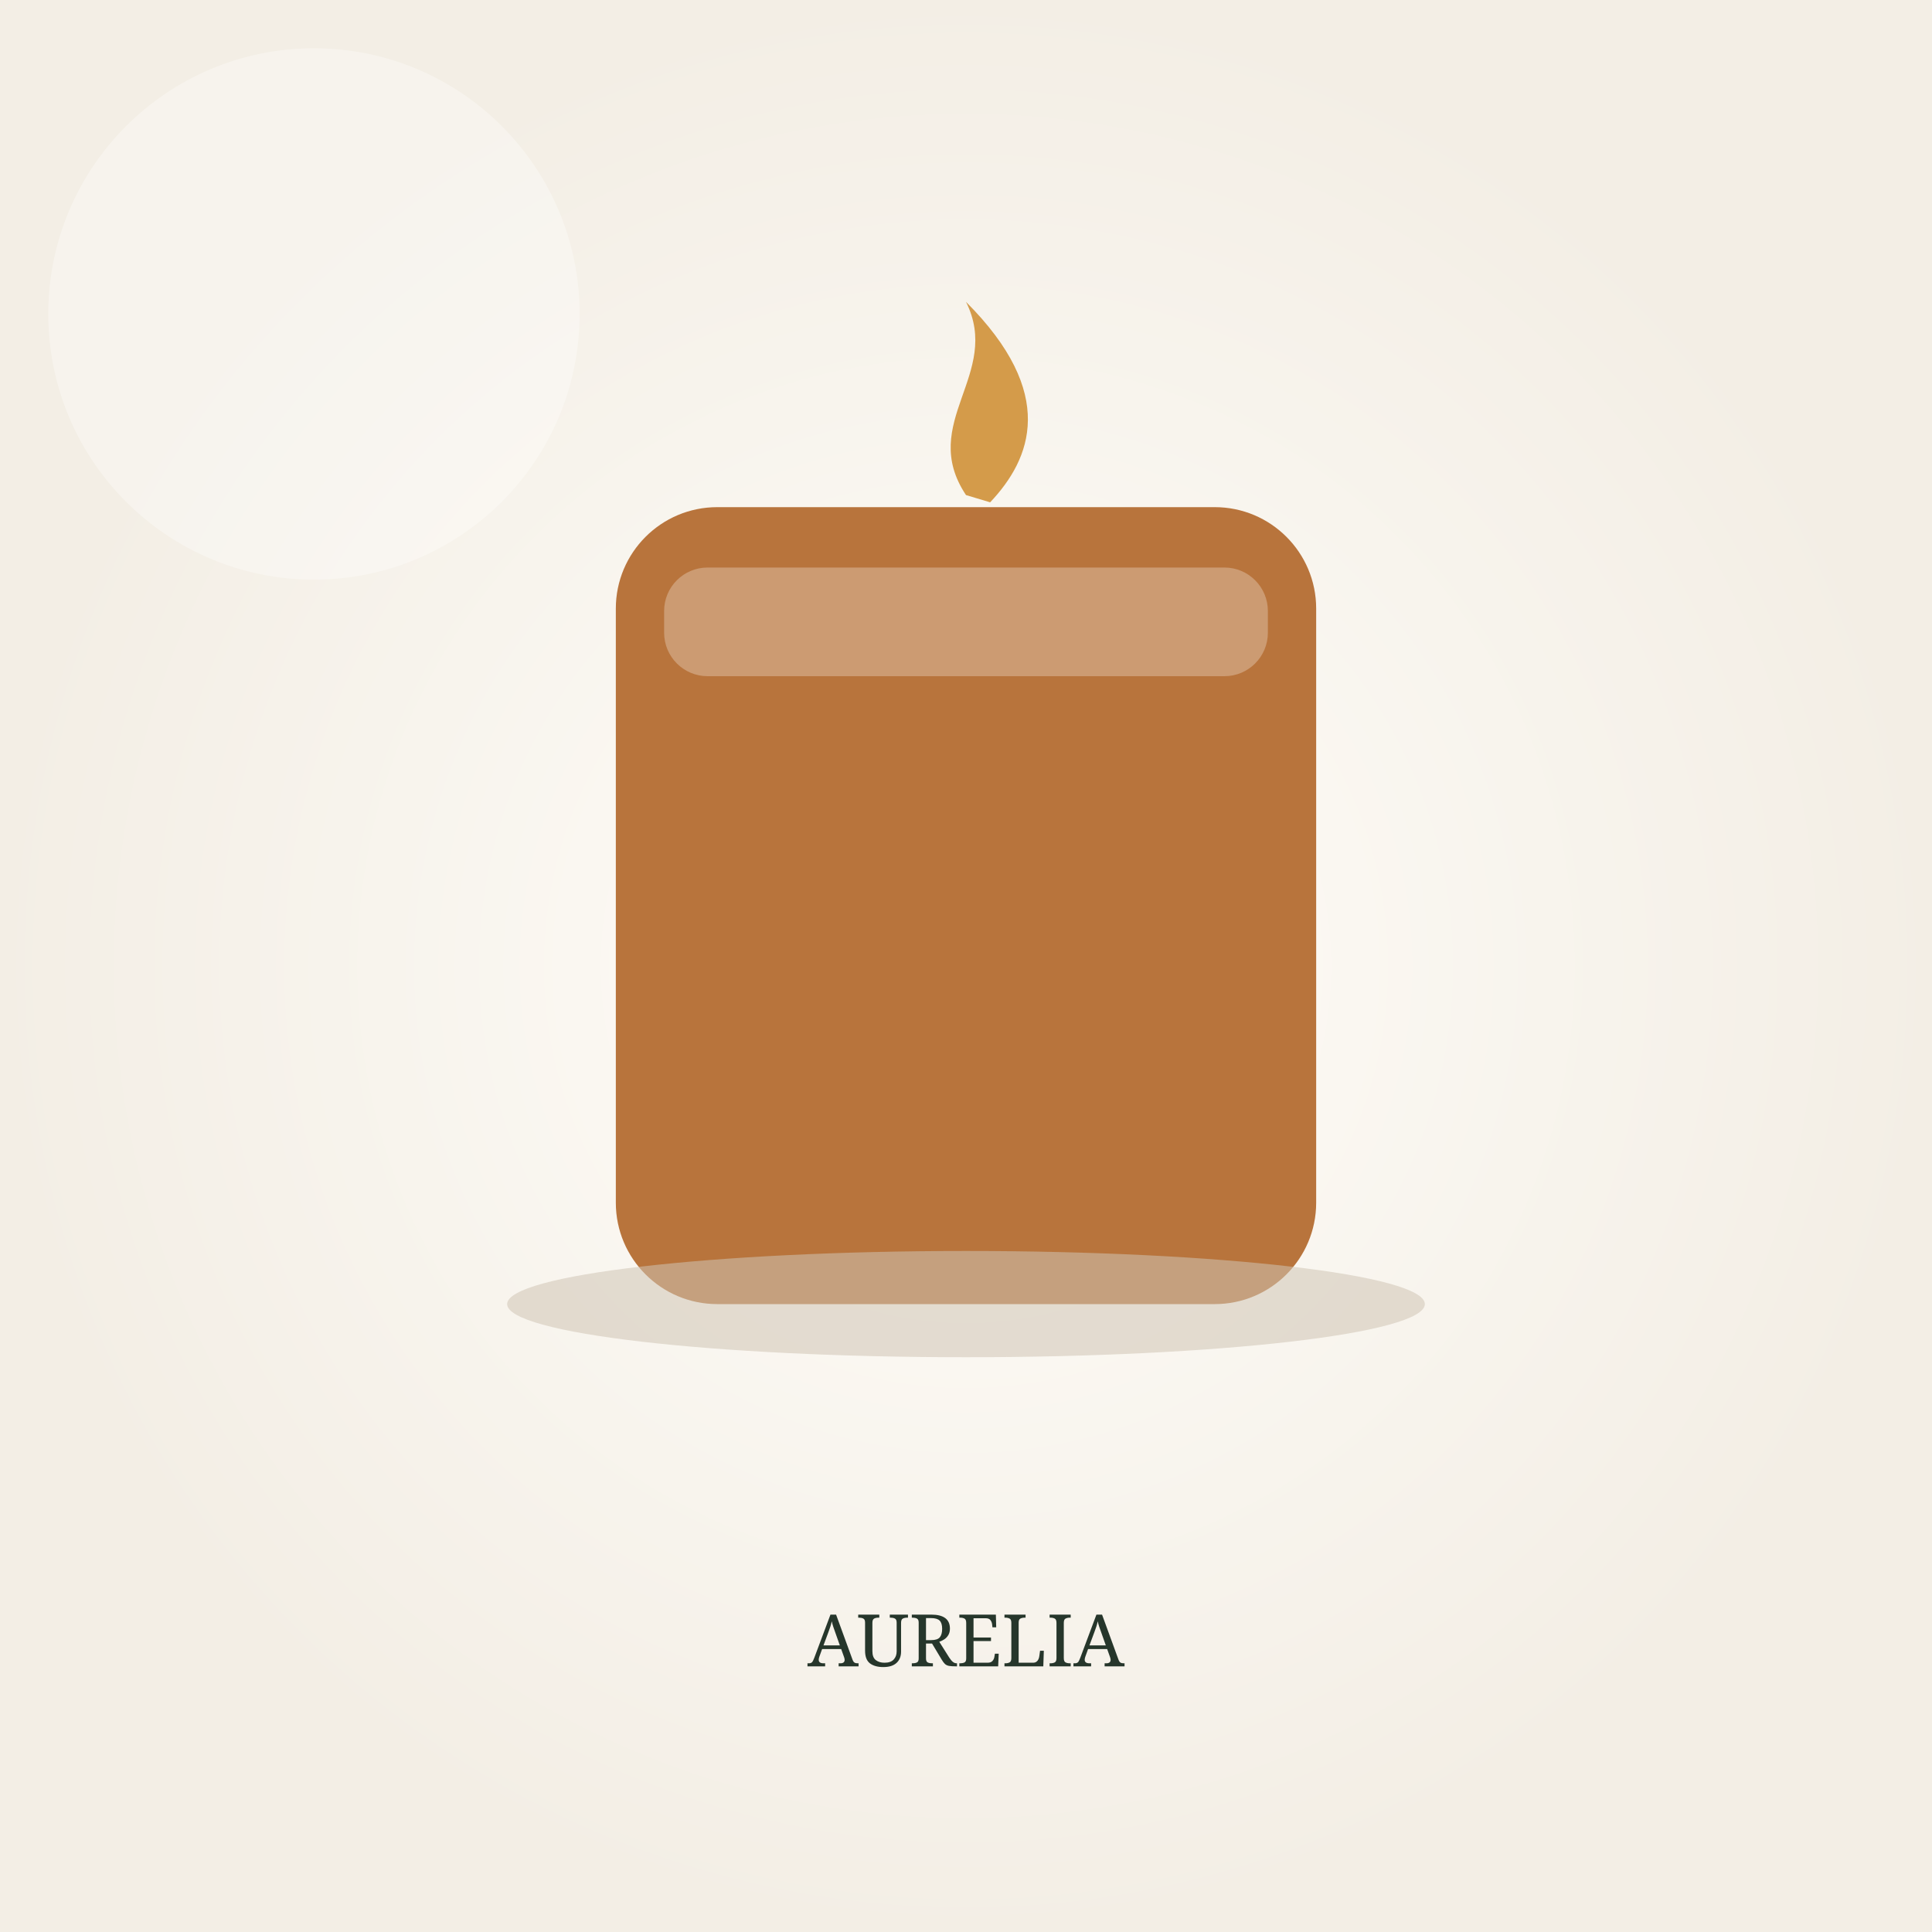
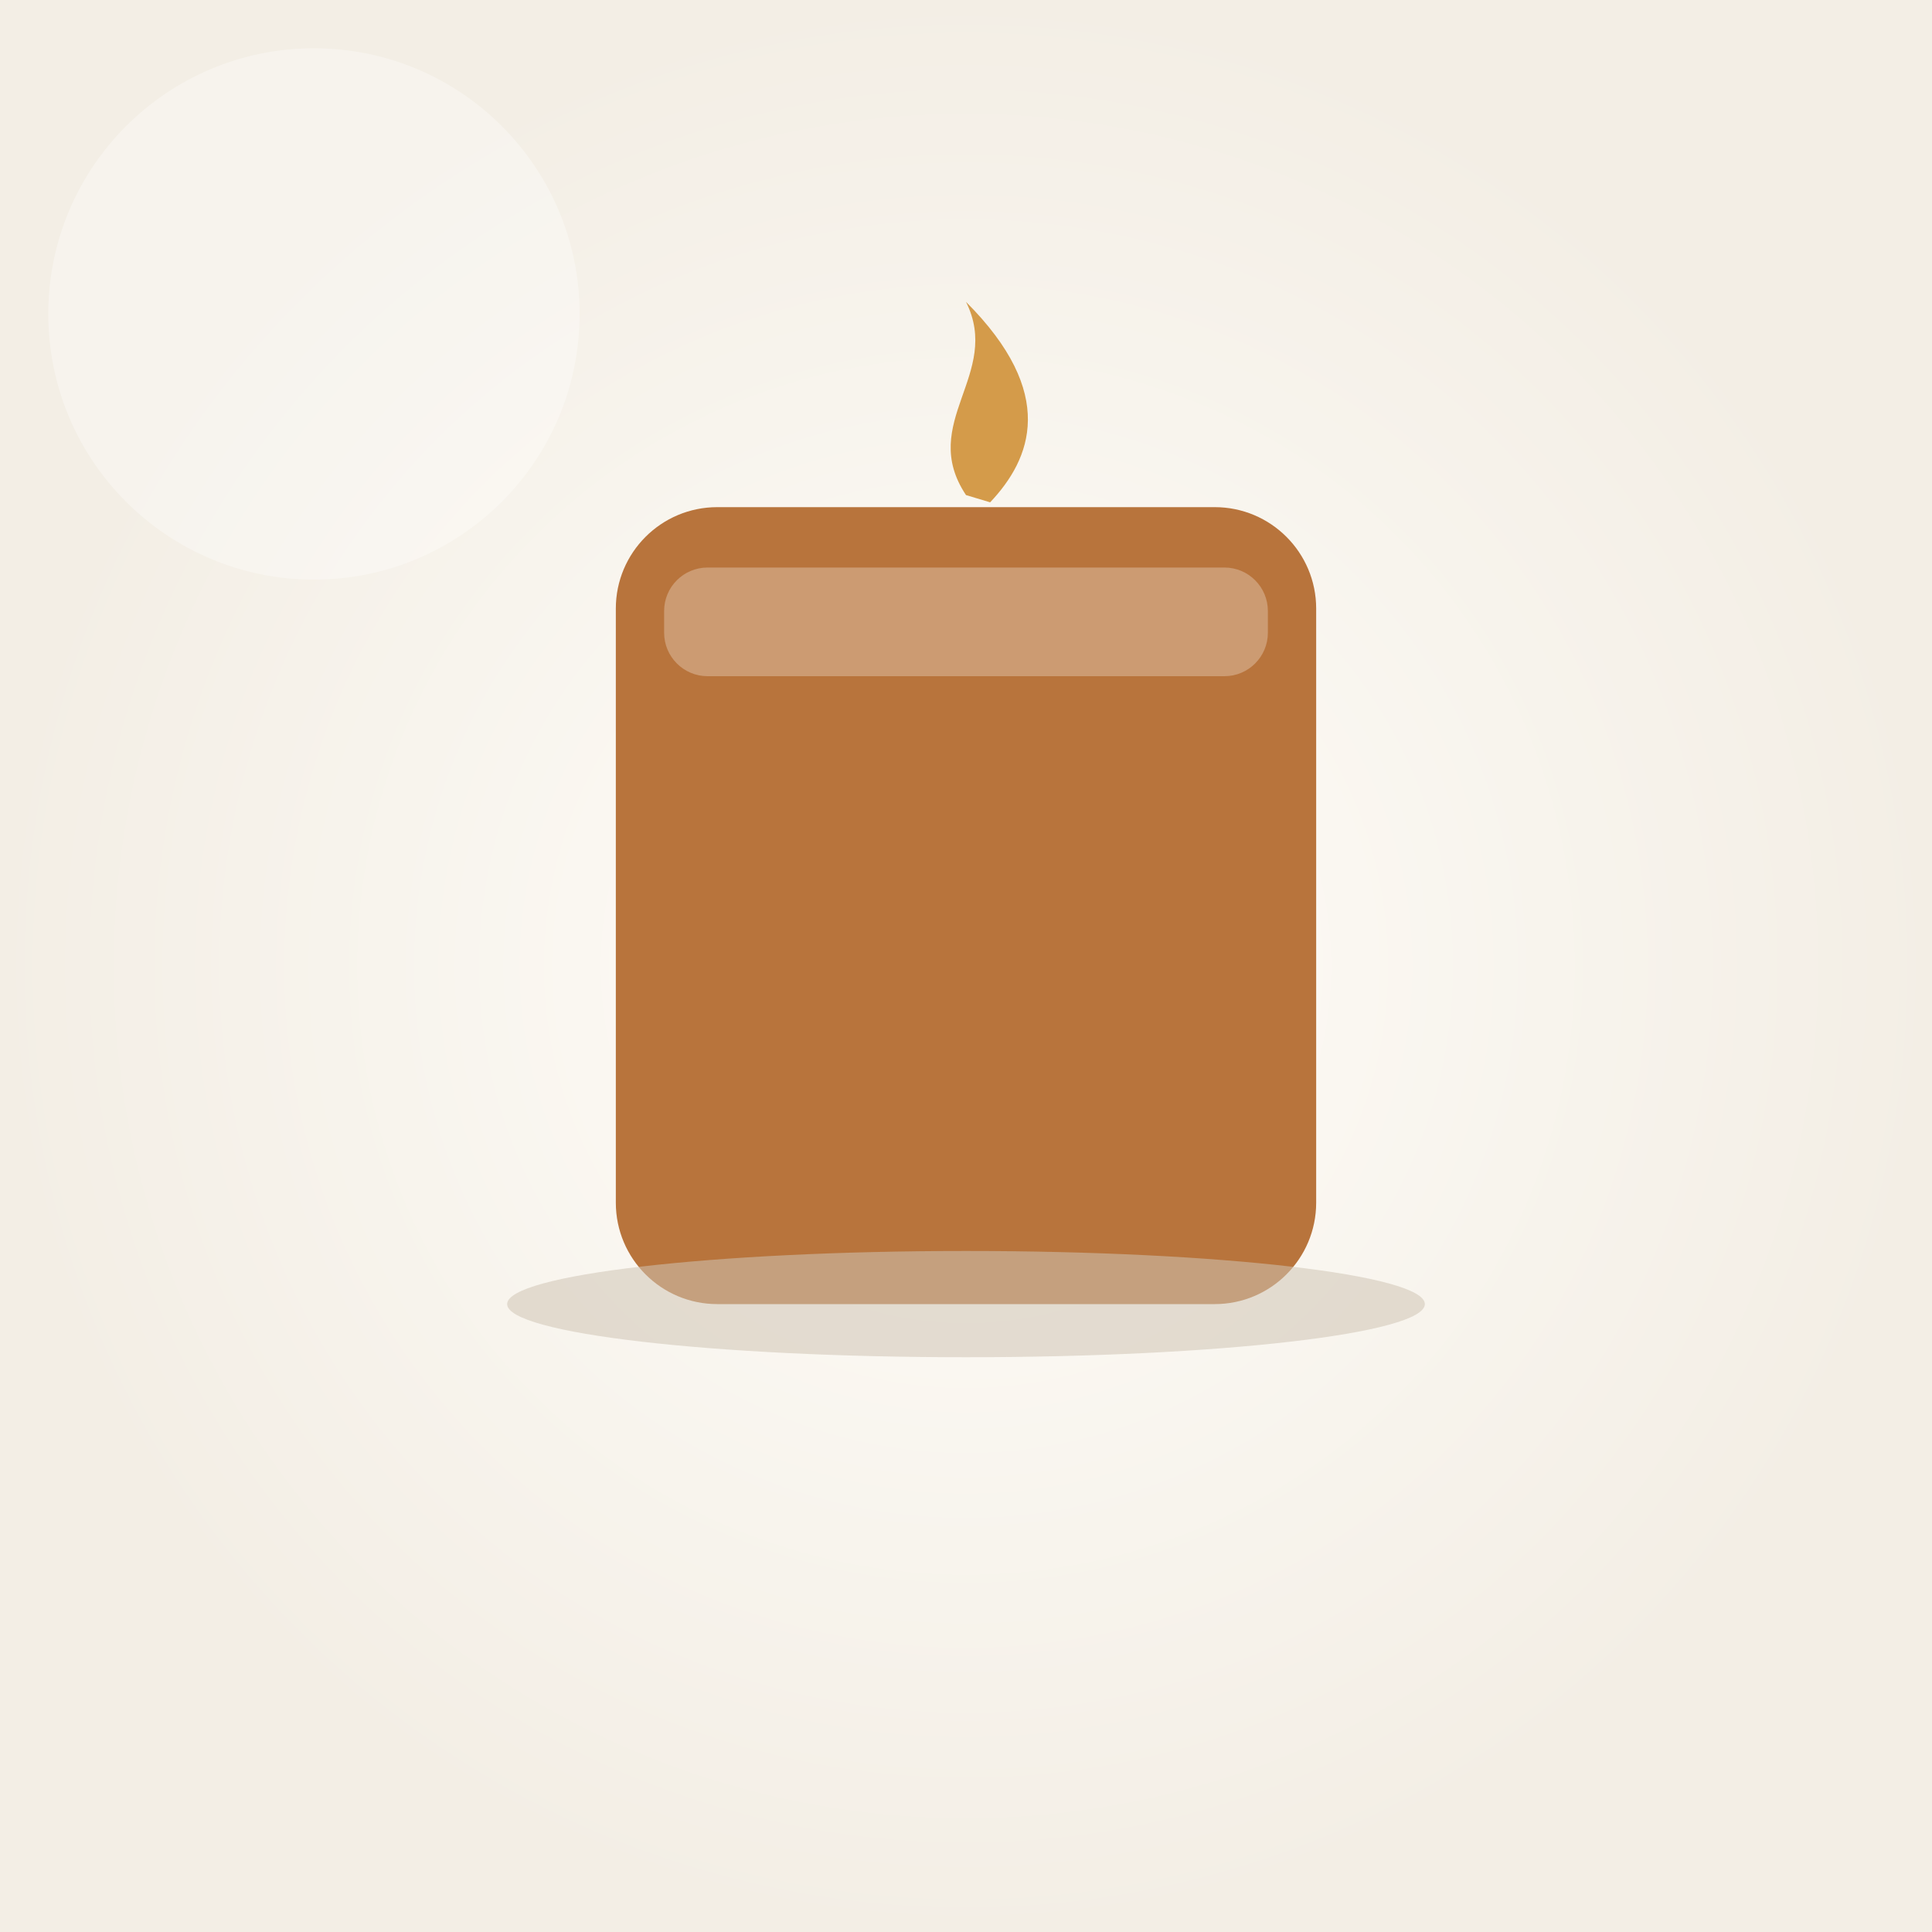
<svg xmlns="http://www.w3.org/2000/svg" width="800" height="800" viewBox="0 0 800 800">
  <defs>
    <radialGradient id="g">
      <stop offset="0" stop-color="#fffdf9" />
      <stop offset="1" stop-color="#f3eee5" />
    </radialGradient>
  </defs>
  <rect width="800" height="800" fill="url(#g)" />
  <circle cx="130" cy="130" r="110" fill="#ffffff" opacity=".32" />
-   <text x="400" y="690" text-anchor="middle" font-family="Georgia,serif" font-size="30" fill="#26362b">AURELIA</text>
  <rect x="255" y="210" width="290" height="330" rx="42" fill="#b8743c" />
  <rect x="275" y="235" width="250" height="45" rx="18" fill="#ffffff" opacity=".28" />
  <path d="M400 205 C380 175 415 155 400 125 C438 163 427 190 410 208" fill="#d49b4a" />
  <ellipse cx="400" cy="540" rx="190" ry="22" fill="#cfc4b4" opacity=".55" />
</svg>
